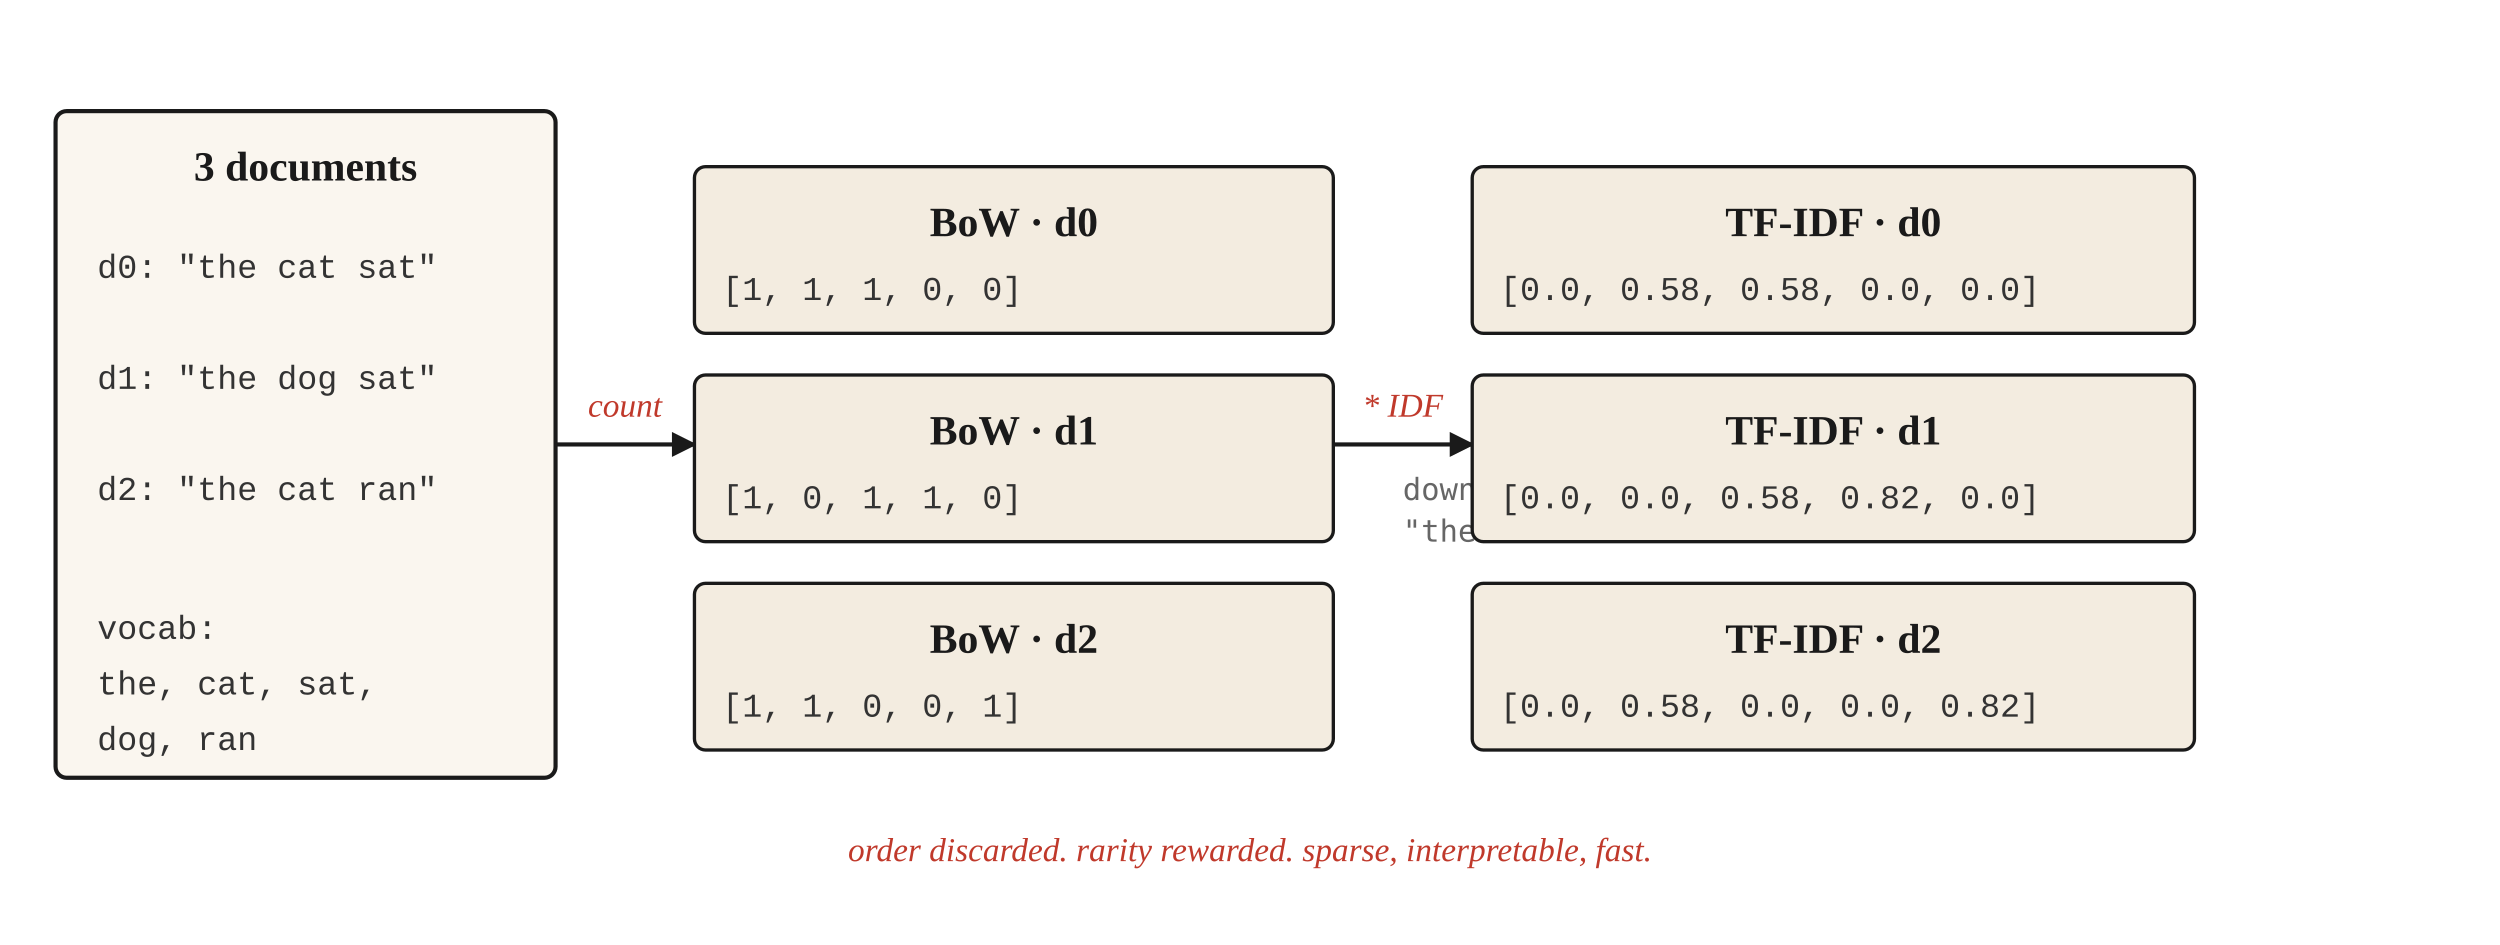
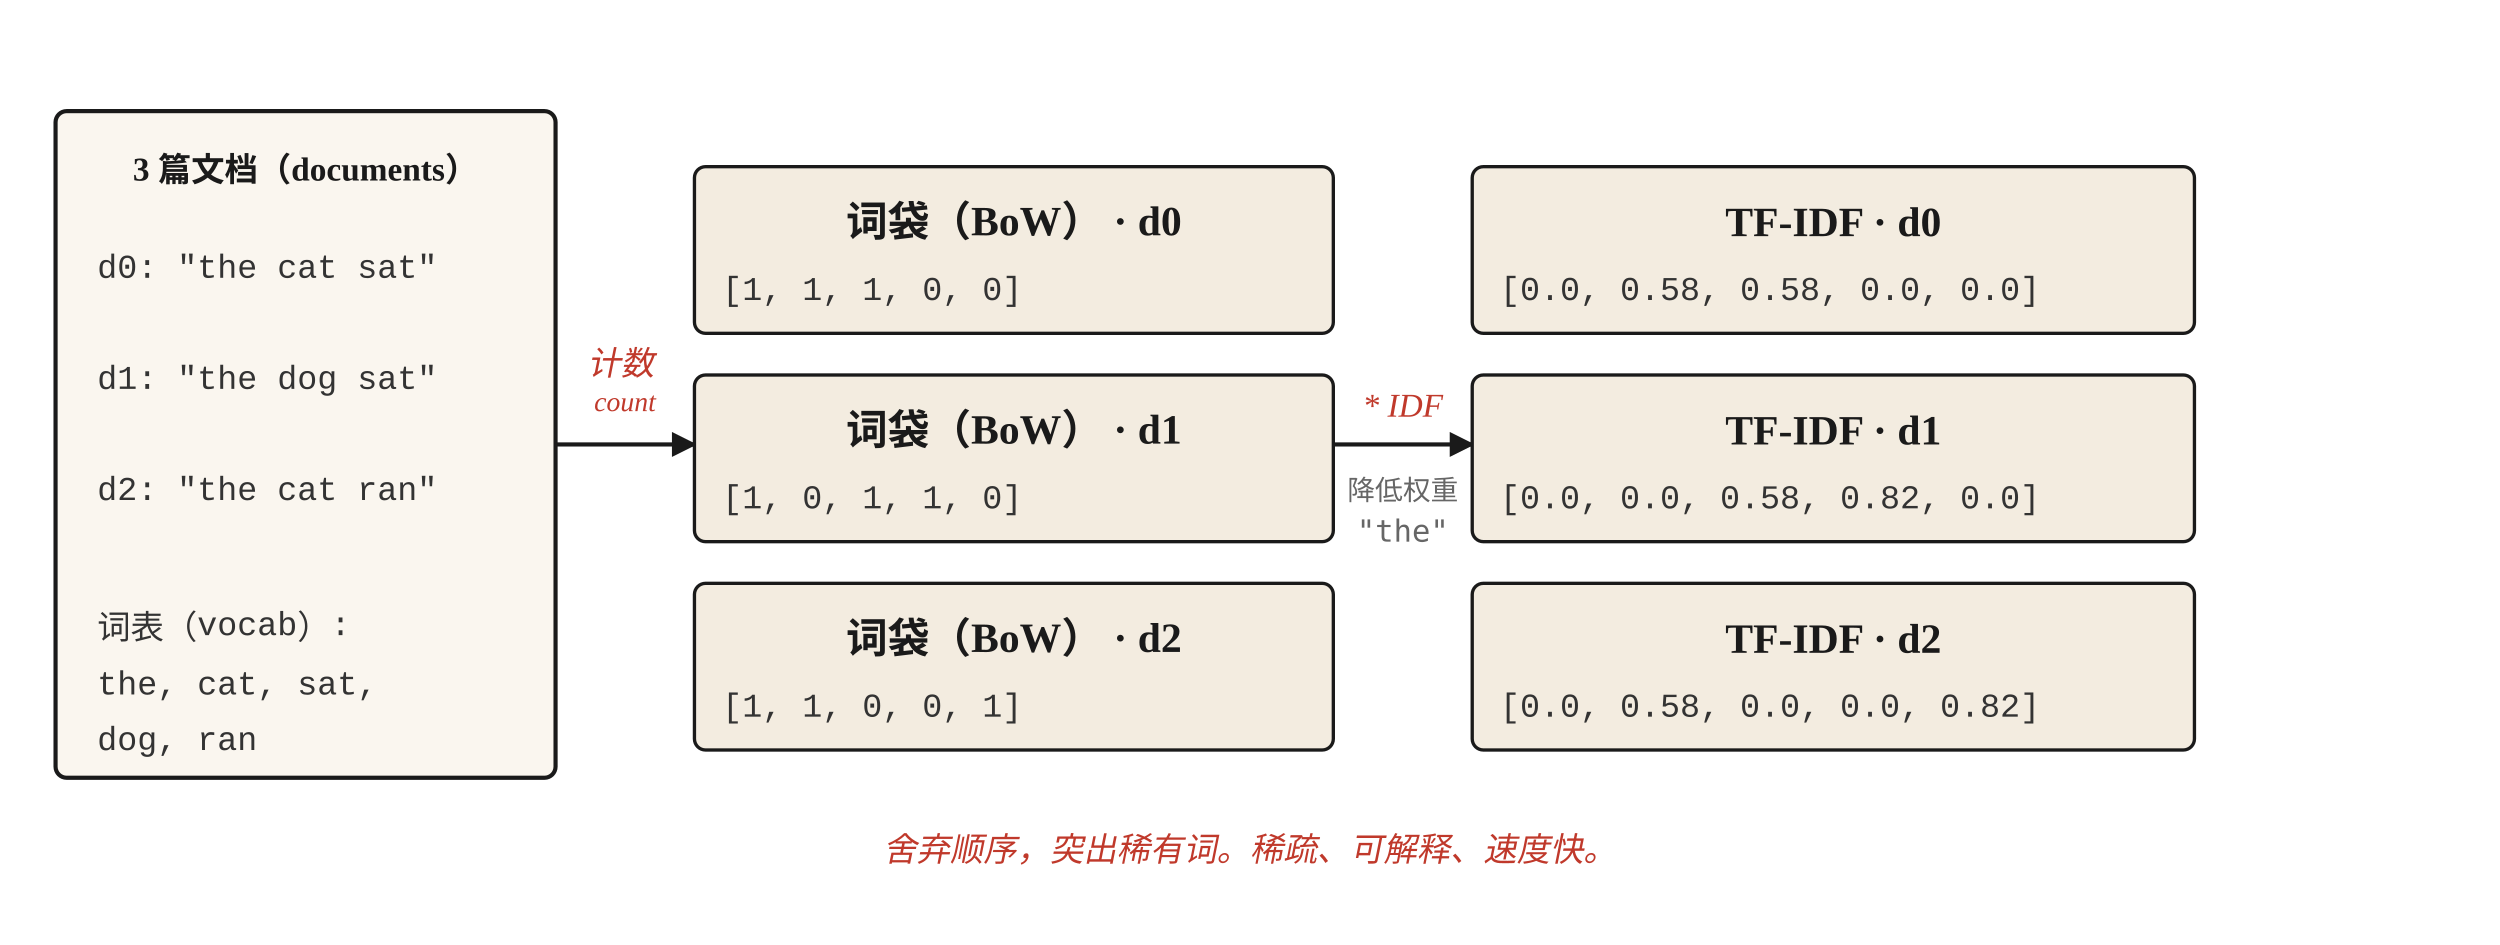
<svg xmlns="http://www.w3.org/2000/svg" viewBox="0 0 900 340" font-family="Georgia, 'Times New Roman', serif">
  <defs>
    <marker id="arrow" viewBox="0 0 10 10" refX="9" refY="5" markerWidth="6" markerHeight="6" orient="auto">
      <path d="M0,0 L10,5 L0,10 z" fill="#1a1a1a" />
    </marker>
    <style>
      .box { fill: #faf6ef; stroke: #1a1a1a; stroke-width: 1.5; }
      .vec { fill: #f3ece0; stroke: #1a1a1a; stroke-width: 1.2; }
      .label { font-size: 15px; font-weight: 600; fill: #1a1a1a; }
      .content { font-size: 12px; fill: #333; font-family: 'Menlo', 'Courier New', monospace; }
      .stage { font-size: 12px; fill: #c0392b; font-style: italic; text-anchor: middle; }
      .line { stroke: #1a1a1a; stroke-width: 1.5; fill: none; }
      .weight { font-size: 11px; fill: #666; font-family: 'Menlo', monospace; }
    </style>
  </defs>
  <rect class="box" x="20" y="40" width="180" height="240" rx="4" />
-   <text class="label" x="110" y="65" text-anchor="middle">3 documents</text>
+   <text class="label" x="110" y="65" text-anchor="middle" style="font-size:12px">3 篇文档（documents）</text>
  <text class="content" x="35" y="100">d0: "the cat sat"</text>
  <text class="content" x="35" y="140">d1: "the dog sat"</text>
  <text class="content" x="35" y="180">d2: "the cat ran"</text>
-   <text class="content" x="35" y="230">vocab:</text>
+   <text class="content" x="35" y="230">词表（vocab）:</text>
  <text class="content" x="35" y="250">the, cat, sat,</text>
  <text class="content" x="35" y="270">dog, ran</text>
  <path class="line" d="M 200 160 L 250 160" marker-end="url(#arrow)" />
-   <text class="stage" x="225" y="150">count</text>
+   <text class="stage" x="225" y="135">
+     <tspan x="225">计数</tspan>
+     <tspan x="225" dy="13" style="font-size:10px">count</tspan>
+   </text>
  <rect class="vec" x="250" y="60" width="230" height="60" rx="4" />
-   <text class="label" x="365" y="85" text-anchor="middle">BoW · d0</text>
+   <text class="label" x="365" y="85" text-anchor="middle">词袋（BoW） · d0</text>
  <text class="content" x="260" y="108">[1, 1, 1, 0, 0]</text>
  <rect class="vec" x="250" y="135" width="230" height="60" rx="4" />
-   <text class="label" x="365" y="160" text-anchor="middle">BoW · d1</text>
+   <text class="label" x="365" y="160" text-anchor="middle">词袋（BoW） · d1</text>
  <text class="content" x="260" y="183">[1, 0, 1, 1, 0]</text>
  <rect class="vec" x="250" y="210" width="230" height="60" rx="4" />
-   <text class="label" x="365" y="235" text-anchor="middle">BoW · d2</text>
+   <text class="label" x="365" y="235" text-anchor="middle">词袋（BoW） · d2</text>
  <text class="content" x="260" y="258">[1, 1, 0, 0, 1]</text>
  <path class="line" d="M 480 160 L 530 160" marker-end="url(#arrow)" />
  <text class="stage" x="505" y="150">* IDF</text>
-   <text class="weight" x="505" y="180">down-weight</text>
-   <text class="weight" x="505" y="195">"the"</text>
+   <text class="weight" x="505" y="180" text-anchor="middle" style="font-size:10px">降低权重</text>
+   <text class="weight" x="505" y="195" text-anchor="middle">"the"</text>
  <rect class="vec" x="530" y="60" width="260" height="60" rx="4" />
  <text class="label" x="660" y="85" text-anchor="middle">TF-IDF · d0</text>
  <text class="content" x="540" y="108">[0.0, 0.58, 0.58, 0.0, 0.0]</text>
  <rect class="vec" x="530" y="135" width="260" height="60" rx="4" />
  <text class="label" x="660" y="160" text-anchor="middle">TF-IDF · d1</text>
  <text class="content" x="540" y="183">[0.0, 0.0, 0.58, 0.82, 0.0]</text>
  <rect class="vec" x="530" y="210" width="260" height="60" rx="4" />
  <text class="label" x="660" y="235" text-anchor="middle">TF-IDF · d2</text>
  <text class="content" x="540" y="258">[0.0, 0.58, 0.0, 0.0, 0.82]</text>
-   <text class="stage" x="450" y="310" text-anchor="middle">order discarded. rarity rewarded. sparse, interpretable, fast.</text>
+   <text class="stage" x="450" y="310" text-anchor="middle">舍弃顺序，突出稀有词。稀疏、可解释、速度快。</text>
</svg>
